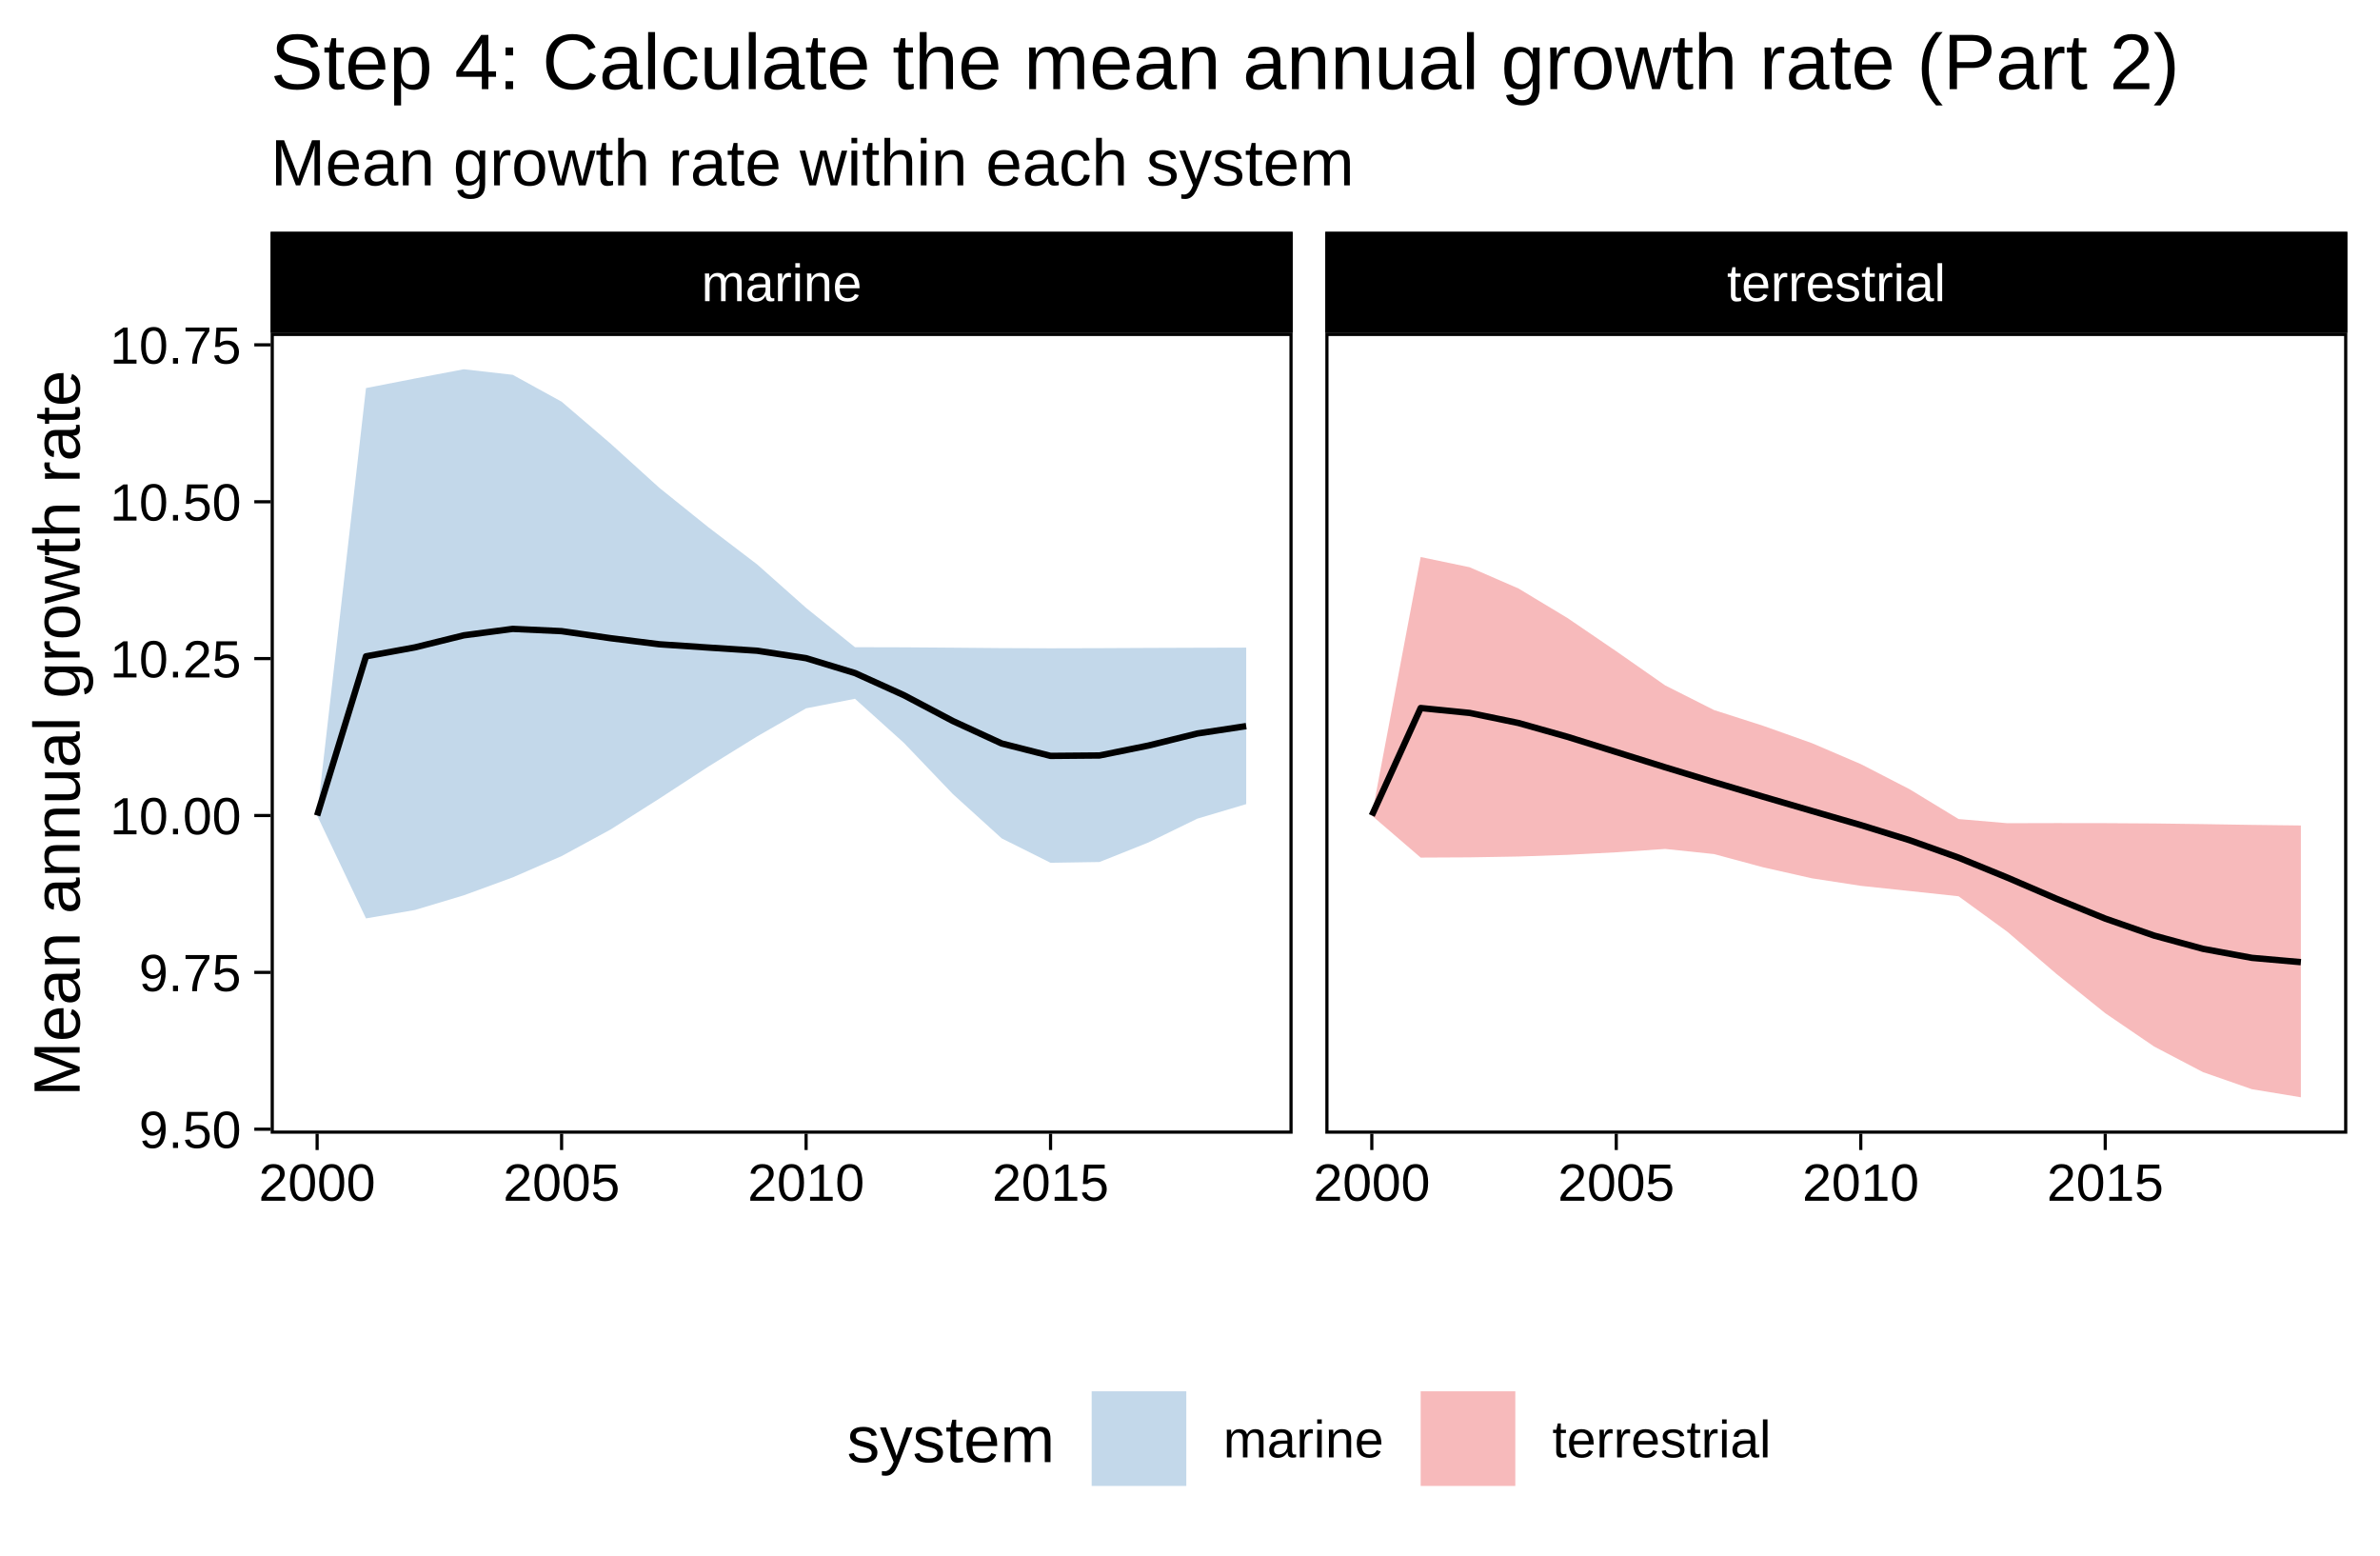
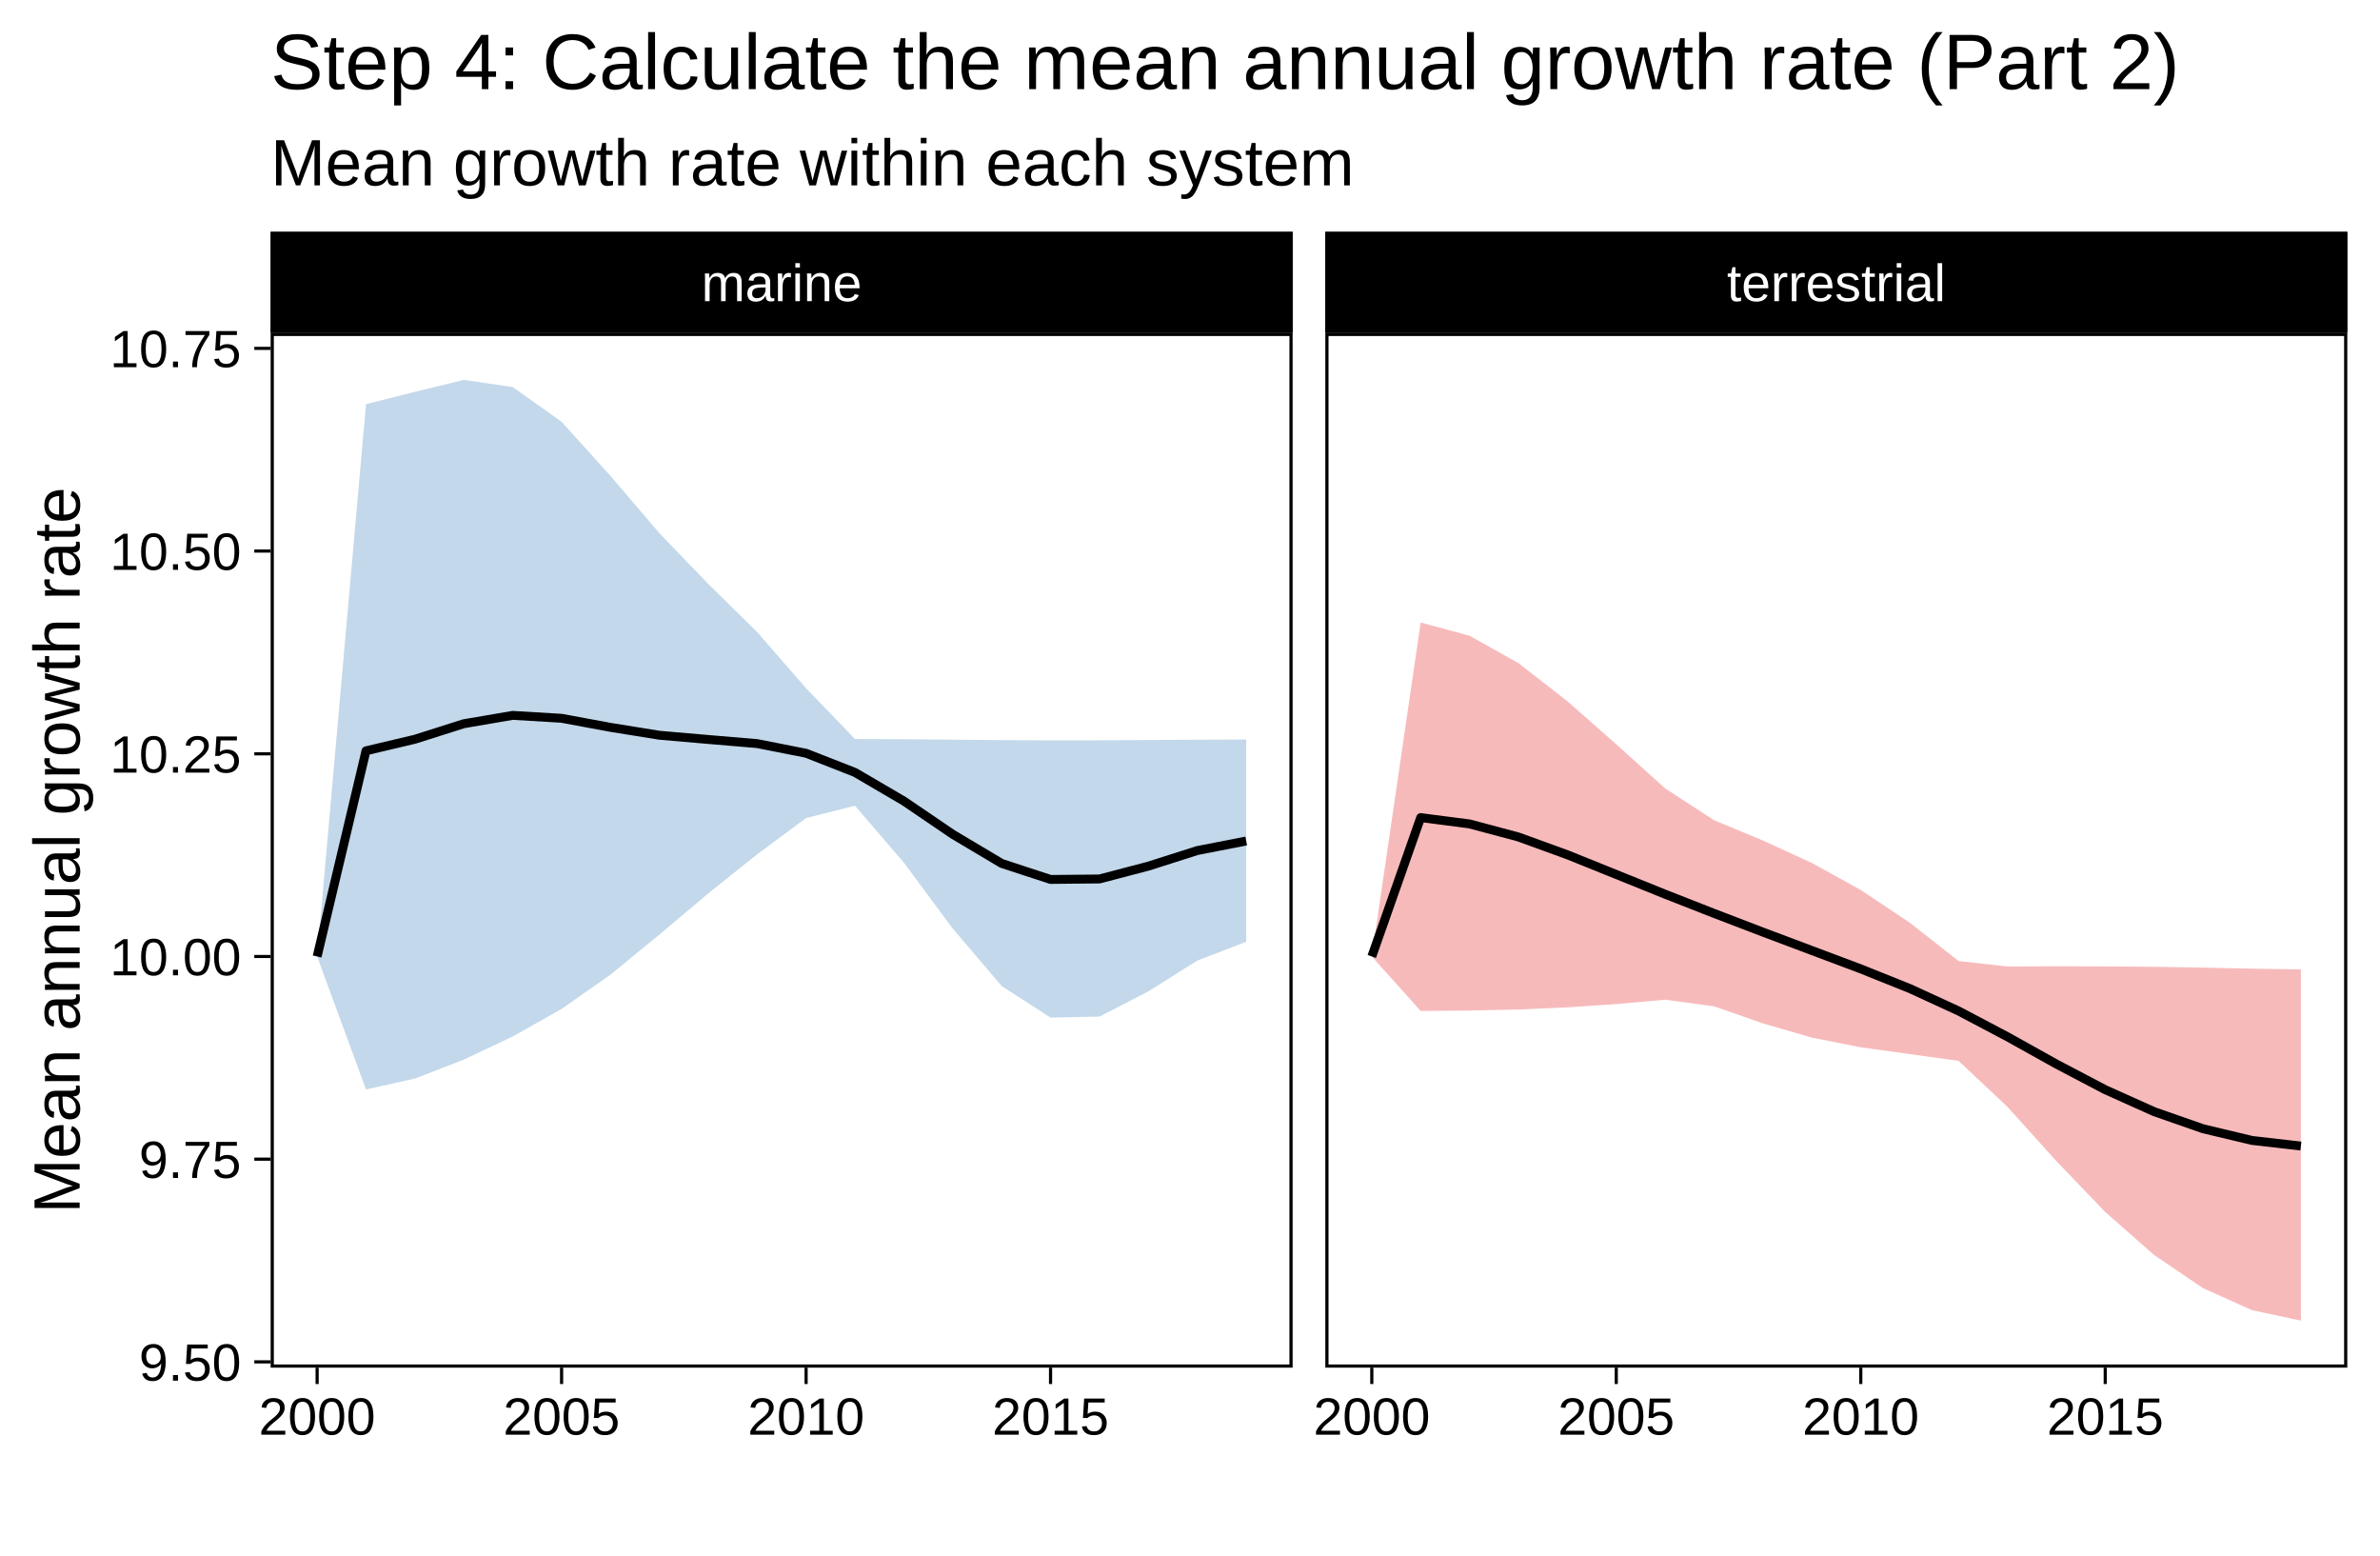
<svg xmlns="http://www.w3.org/2000/svg" viewBox="0 0 398.88 260.64">
  <defs>
    <style type="text/css">
    line, polyline, polygon, path, rect, circle {
      fill: none;
      stroke: #000000;
      stroke-linecap: round;
      stroke-linejoin: round;
      stroke-miterlimit: 10.00;
    }
  </style>
  </defs>
  <rect width="100%" height="100%" style="stroke: none; fill: #FFFFFF;" />
  <rect x="0" y="0.00" width="398.88" height="260.64" style="stroke-width: 1.07; stroke: #FFFFFF; fill: #FFFFFF;" />
  <defs>
-     <clipPath id="cpNDUuMzZ8MjE2LjY0fDE4OS45NXw1NS43Nw==">
-       <rect x="45.36" y="55.77" width="171.28" height="134.18" />
+     <clipPath id="cpNDUuMzZ8MjE2LjY0fDIyOS4xNXw1NS43Nw==">
+       <rect x="45.36" y="55.77" width="171.28" height="173.38" />
    </clipPath>
  </defs>
-   <rect x="45.36" y="55.77" width="171.28" height="134.18" style="stroke-width: 1.07; stroke: none; fill: #FFFFFF;" clip-path="url(#cpNDUuMzZ8MjE2LjY0fDE4OS45NXw1NS43Nw==)" />
-   <polygon points="53.15,136.64 61.34,65.02 69.54,63.42 77.73,61.87 85.93,62.80 94.12,67.30 102.32,74.32 110.51,81.74 118.71,88.33 126.90,94.57 135.10,101.85 143.29,108.44 151.49,108.46 159.68,108.52 167.88,108.59 176.07,108.62 184.27,108.60 192.47,108.56 200.66,108.53 208.86,108.51 208.86,134.73 200.66,137.17 192.47,141.16 184.27,144.43 176.07,144.56 167.88,140.47 159.68,133.03 151.49,124.47 143.29,117.08 135.10,118.68 126.90,123.38 118.71,128.45 110.51,133.80 102.32,138.99 94.12,143.44 85.93,147.01 77.73,150.01 69.54,152.47 61.34,153.88 53.15,136.64 " style="stroke-width: 0.00; stroke: none; fill: #377EB8; fill-opacity: 0.30;" clip-path="url(#cpNDUuMzZ8MjE2LjY0fDE4OS45NXw1NS43Nw==)" />
-   <polyline points="53.15,136.64 61.34,65.02 69.54,63.42 77.73,61.87 85.93,62.80 94.12,67.30 102.32,74.32 110.51,81.74 118.71,88.33 126.90,94.57 135.10,101.85 143.29,108.44 151.49,108.46 159.68,108.52 167.88,108.59 176.07,108.62 184.27,108.60 192.47,108.56 200.66,108.53 208.86,108.51 " style="stroke-width: 1.07; stroke: none;" clip-path="url(#cpNDUuMzZ8MjE2LjY0fDE4OS45NXw1NS43Nw==)" />
-   <polyline points="208.86,134.73 200.66,137.17 192.47,141.16 184.27,144.43 176.07,144.56 167.88,140.47 159.68,133.03 151.49,124.47 143.29,117.08 135.10,118.68 126.90,123.38 118.71,128.45 110.51,133.80 102.32,138.99 94.12,143.44 85.93,147.01 77.73,150.01 69.54,152.47 61.34,153.88 53.15,136.64 " style="stroke-width: 1.07; stroke: none;" clip-path="url(#cpNDUuMzZ8MjE2LjY0fDE4OS45NXw1NS43Nw==)" />
-   <polyline points="53.15,136.64 61.34,109.97 69.54,108.47 77.73,106.45 85.93,105.37 94.12,105.75 102.32,106.93 110.51,107.95 118.71,108.50 126.90,109.03 135.10,110.28 143.29,112.77 151.49,116.48 159.68,120.80 167.88,124.57 176.07,126.65 184.27,126.58 192.47,124.92 200.66,122.90 208.86,121.66 " style="stroke-width: 1.07; stroke-linecap: butt;" clip-path="url(#cpNDUuMzZ8MjE2LjY0fDE4OS45NXw1NS43Nw==)" />
-   <rect x="45.36" y="55.77" width="171.28" height="134.18" style="stroke-width: 1.07;" clip-path="url(#cpNDUuMzZ8MjE2LjY0fDE4OS45NXw1NS43Nw==)" />
+   <rect x="45.36" y="55.77" width="171.28" height="173.38" style="stroke-width: 1.07; stroke: none; fill: #FFFFFF;" clip-path="url(#cpNDUuMzZ8MjE2LjY0fDIyOS4xNXw1NS43Nw==)" />
+   <polygon points="53.15,160.26 61.34,67.72 69.54,65.65 77.73,63.65 85.93,64.85 94.12,70.67 102.32,79.74 110.51,89.33 118.71,97.85 126.90,105.91 135.10,115.32 143.29,123.82 151.49,123.86 159.68,123.93 167.88,124.01 176.07,124.05 184.27,124.04 192.47,123.99 200.66,123.94 208.86,123.91 208.86,157.79 200.66,160.95 192.47,166.10 184.27,170.33 176.07,170.50 167.88,165.21 159.68,155.59 151.49,144.54 143.29,135.00 135.10,137.06 126.90,143.14 118.71,149.68 110.51,156.59 102.32,163.30 94.12,169.05 85.93,173.66 77.73,177.54 69.54,180.71 61.34,182.54 53.15,160.26 " style="stroke-width: 0.00; stroke: none; fill: #377EB8; fill-opacity: 0.30;" clip-path="url(#cpNDUuMzZ8MjE2LjY0fDIyOS4xNXw1NS43Nw==)" />
+   <polyline points="53.15,160.26 61.34,67.72 69.54,65.65 77.73,63.65 85.93,64.85 94.12,70.67 102.32,79.74 110.51,89.33 118.71,97.85 126.90,105.91 135.10,115.32 143.29,123.82 151.49,123.86 159.68,123.93 167.88,124.01 176.07,124.05 184.27,124.04 192.47,123.99 200.66,123.94 208.86,123.91 " style="stroke-width: 1.07; stroke: none;" clip-path="url(#cpNDUuMzZ8MjE2LjY0fDIyOS4xNXw1NS43Nw==)" />
+   <polyline points="208.86,157.79 200.66,160.95 192.47,166.10 184.27,170.33 176.07,170.50 167.88,165.21 159.68,155.59 151.49,144.54 143.29,135.00 135.10,137.06 126.90,143.14 118.71,149.68 110.51,156.59 102.32,163.30 94.12,169.05 85.93,173.66 77.73,177.54 69.54,180.71 61.34,182.54 53.15,160.26 " style="stroke-width: 1.07; stroke: none;" clip-path="url(#cpNDUuMzZ8MjE2LjY0fDIyOS4xNXw1NS43Nw==)" />
+   <polyline points="53.15,160.26 61.34,125.80 69.54,123.86 77.73,121.26 85.93,119.86 94.12,120.35 102.32,121.87 110.51,123.19 118.71,123.90 126.90,124.59 135.10,126.21 143.29,129.42 151.49,134.22 159.68,139.79 167.88,144.67 176.07,147.35 184.27,147.27 192.47,145.12 200.66,142.51 208.86,140.91 " style="stroke-width: 1.49; stroke-linecap: butt;" clip-path="url(#cpNDUuMzZ8MjE2LjY0fDIyOS4xNXw1NS43Nw==)" />
+   <rect x="45.36" y="55.77" width="171.28" height="173.38" style="stroke-width: 1.07;" clip-path="url(#cpNDUuMzZ8MjE2LjY0fDIyOS4xNXw1NS43Nw==)" />
  <defs>
    <clipPath id="cpMC4wMHwzOTguODh8MjYwLjY0fDAuMDA=">
      <rect x="0.00" y="0.00" width="398.88" height="260.64" />
    </clipPath>
  </defs>
  <defs>
-     <clipPath id="cpMjIyLjEyfDM5My40MHwxODkuOTV8NTUuNzc=">
-       <rect x="222.12" y="55.77" width="171.28" height="134.18" />
+     <clipPath id="cpMjIyLjEyfDM5My40MHwyMjkuMTV8NTUuNzc=">
+       <rect x="222.12" y="55.77" width="171.28" height="173.38" />
    </clipPath>
  </defs>
-   <rect x="222.12" y="55.77" width="171.28" height="134.18" style="stroke-width: 1.07; stroke: none; fill: #FFFFFF;" clip-path="url(#cpMjIyLjEyfDM5My40MHwxODkuOTV8NTUuNzc=)" />
-   <polygon points="229.91,136.64 238.10,93.33 246.30,95.04 254.49,98.60 262.69,103.54 270.88,109.12 279.08,114.84 287.27,118.97 295.47,121.60 303.66,124.51 311.86,128.02 320.05,132.24 328.25,137.23 336.44,137.93 344.64,137.91 352.83,137.92 361.03,137.97 369.22,138.08 377.42,138.21 385.62,138.31 385.62,183.85 377.42,182.50 369.22,179.64 361.03,175.35 352.83,169.76 344.64,163.17 336.44,156.13 328.25,150.17 320.05,149.29 311.86,148.42 303.66,147.16 295.47,145.31 287.27,143.10 279.08,142.24 270.88,142.80 262.69,143.23 254.49,143.51 246.30,143.65 238.10,143.69 229.91,136.64 " style="stroke-width: 0.00; stroke: none; fill: #E41A1C; fill-opacity: 0.30;" clip-path="url(#cpMjIyLjEyfDM5My40MHwxODkuOTV8NTUuNzc=)" />
-   <polyline points="229.91,136.64 238.10,93.33 246.30,95.04 254.49,98.60 262.69,103.54 270.88,109.12 279.08,114.84 287.27,118.97 295.47,121.60 303.66,124.51 311.86,128.02 320.05,132.24 328.25,137.23 336.44,137.93 344.64,137.91 352.83,137.92 361.03,137.97 369.22,138.08 377.42,138.21 385.62,138.31 " style="stroke-width: 1.07; stroke: none;" clip-path="url(#cpMjIyLjEyfDM5My40MHwxODkuOTV8NTUuNzc=)" />
-   <polyline points="385.62,183.85 377.42,182.50 369.22,179.64 361.03,175.35 352.83,169.76 344.64,163.17 336.44,156.13 328.25,150.17 320.05,149.29 311.86,148.42 303.66,147.16 295.47,145.31 287.27,143.10 279.08,142.24 270.88,142.80 262.69,143.23 254.49,143.51 246.30,143.65 238.10,143.69 229.91,136.64 " style="stroke-width: 1.07; stroke: none;" clip-path="url(#cpMjIyLjEyfDM5My40MHwxODkuOTV8NTUuNzc=)" />
-   <polyline points="229.91,136.64 238.10,118.63 246.30,119.45 254.49,121.14 262.69,123.45 270.88,126.00 279.08,128.56 287.27,131.05 295.47,133.48 303.66,135.87 311.86,138.24 320.05,140.78 328.25,143.70 336.44,147.05 344.64,150.58 352.83,153.91 361.03,156.76 369.22,158.98 377.42,160.49 385.62,161.21 " style="stroke-width: 1.07; stroke-linecap: butt;" clip-path="url(#cpMjIyLjEyfDM5My40MHwxODkuOTV8NTUuNzc=)" />
-   <rect x="222.12" y="55.77" width="171.28" height="134.18" style="stroke-width: 1.07;" clip-path="url(#cpMjIyLjEyfDM5My40MHwxODkuOTV8NTUuNzc=)" />
+   <rect x="222.12" y="55.77" width="171.28" height="173.38" style="stroke-width: 1.07; stroke: none; fill: #FFFFFF;" clip-path="url(#cpMjIyLjEyfDM5My40MHwyMjkuMTV8NTUuNzc=)" />
+   <polygon points="229.91,160.26 238.10,104.30 246.30,106.52 254.49,111.11 262.69,117.49 270.88,124.71 279.08,132.10 287.27,137.43 295.47,140.83 303.66,144.59 311.86,149.12 320.05,154.58 328.25,161.02 336.44,161.93 344.64,161.90 352.83,161.92 361.03,161.99 369.22,162.12 377.42,162.30 385.62,162.42 385.62,221.27 377.42,219.52 369.22,215.83 361.03,210.28 352.83,203.07 344.64,194.54 336.44,185.45 328.25,177.75 320.05,176.61 311.86,175.48 303.66,173.85 295.47,171.47 287.27,168.61 279.08,167.50 270.88,168.23 262.69,168.78 254.49,169.14 246.30,169.32 238.10,169.38 229.91,160.26 " style="stroke-width: 0.00; stroke: none; fill: #E41A1C; fill-opacity: 0.30;" clip-path="url(#cpMjIyLjEyfDM5My40MHwyMjkuMTV8NTUuNzc=)" />
+   <polyline points="229.91,160.26 238.10,104.30 246.30,106.52 254.49,111.11 262.69,117.49 270.88,124.71 279.08,132.10 287.27,137.43 295.47,140.83 303.66,144.59 311.86,149.12 320.05,154.58 328.25,161.02 336.44,161.93 344.64,161.90 352.83,161.92 361.03,161.99 369.22,162.12 377.42,162.30 385.62,162.42 " style="stroke-width: 1.07; stroke: none;" clip-path="url(#cpMjIyLjEyfDM5My40MHwyMjkuMTV8NTUuNzc=)" />
+   <polyline points="385.62,221.27 377.42,219.52 369.22,215.83 361.03,210.28 352.83,203.07 344.64,194.54 336.44,185.45 328.25,177.75 320.05,176.61 311.86,175.48 303.66,173.85 295.47,171.47 287.27,168.61 279.08,167.50 270.88,168.23 262.69,168.78 254.49,169.14 246.30,169.32 238.10,169.38 229.91,160.26 " style="stroke-width: 1.07; stroke: none;" clip-path="url(#cpMjIyLjEyfDM5My40MHwyMjkuMTV8NTUuNzc=)" />
+   <polyline points="229.91,160.26 238.10,136.99 246.30,138.05 254.49,140.24 262.69,143.22 270.88,146.52 279.08,149.83 287.27,153.04 295.47,156.18 303.66,159.26 311.86,162.34 320.05,165.62 328.25,169.39 336.44,173.71 344.64,178.28 352.83,182.58 361.03,186.26 369.22,189.12 377.42,191.08 385.62,192.02 " style="stroke-width: 1.49; stroke-linecap: butt;" clip-path="url(#cpMjIyLjEyfDM5My40MHwyMjkuMTV8NTUuNzc=)" />
+   <rect x="222.12" y="55.77" width="171.28" height="173.38" style="stroke-width: 1.07;" clip-path="url(#cpMjIyLjEyfDM5My40MHwyMjkuMTV8NTUuNzc=)" />
  <defs>
    <clipPath id="cpMC4wMHwzOTguODh8MjYwLjY0fDAuMDA=">
      <rect x="0.00" y="0.00" width="398.88" height="260.64" />
    </clipPath>
  </defs>
  <defs>
    <clipPath id="cpNDUuMzZ8MjE2LjY0fDU1Ljc3fDM4Ljg1">
      <rect x="45.36" y="38.85" width="171.28" height="16.92" />
    </clipPath>
  </defs>
  <rect x="45.36" y="38.85" width="171.28" height="16.92" style="stroke-width: 1.07; fill: #000000;" clip-path="url(#cpNDUuMzZ8MjE2LjY0fDU1Ljc3fDM4Ljg1)" />
  <g clip-path="url(#cpNDUuMzZ8MjE2LjY0fDU1Ljc3fDM4Ljg1)">
    <text x="117.55" y="50.46" style="font-size: 8.80px; fill: #FFFFFF; font-family: Arial;" textLength="26.90px" lengthAdjust="spacingAndGlyphs">marine</text>
  </g>
  <defs>
    <clipPath id="cpMC4wMHwzOTguODh8MjYwLjY0fDAuMDA=">
      <rect x="0.00" y="0.00" width="398.88" height="260.64" />
    </clipPath>
  </defs>
  <defs>
    <clipPath id="cpMjIyLjEyfDM5My40MHw1NS43N3wzOC44NQ==">
      <rect x="222.12" y="38.85" width="171.28" height="16.92" />
    </clipPath>
  </defs>
  <rect x="222.12" y="38.85" width="171.28" height="16.92" style="stroke-width: 1.07; fill: #000000;" clip-path="url(#cpMjIyLjEyfDM5My40MHw1NS43N3wzOC44NQ==)" />
  <g clip-path="url(#cpMjIyLjEyfDM5My40MHw1NS43N3wzOC44NQ==)">
    <text x="289.42" y="50.46" style="font-size: 8.80px; fill: #FFFFFF; font-family: Arial;" textLength="36.67px" lengthAdjust="spacingAndGlyphs">terrestrial</text>
  </g>
  <defs>
    <clipPath id="cpMC4wMHwzOTguODh8MjYwLjY0fDAuMDA=">
      <rect x="0.00" y="0.00" width="398.88" height="260.64" />
    </clipPath>
  </defs>
-   <polyline points="53.15,192.69 53.15,189.95 " style="stroke-width: 0.53; stroke-linecap: butt;" clip-path="url(#cpMC4wMHwzOTguODh8MjYwLjY0fDAuMDA=)" />
-   <polyline points="94.12,192.69 94.12,189.95 " style="stroke-width: 0.53; stroke-linecap: butt;" clip-path="url(#cpMC4wMHwzOTguODh8MjYwLjY0fDAuMDA=)" />
-   <polyline points="135.10,192.69 135.10,189.95 " style="stroke-width: 0.53; stroke-linecap: butt;" clip-path="url(#cpMC4wMHwzOTguODh8MjYwLjY0fDAuMDA=)" />
-   <polyline points="176.07,192.69 176.07,189.95 " style="stroke-width: 0.53; stroke-linecap: butt;" clip-path="url(#cpMC4wMHwzOTguODh8MjYwLjY0fDAuMDA=)" />
+   <polyline points="53.15,231.89 53.15,229.15 " style="stroke-width: 0.53; stroke-linecap: butt;" clip-path="url(#cpMC4wMHwzOTguODh8MjYwLjY0fDAuMDA=)" />
+   <polyline points="94.12,231.89 94.12,229.15 " style="stroke-width: 0.53; stroke-linecap: butt;" clip-path="url(#cpMC4wMHwzOTguODh8MjYwLjY0fDAuMDA=)" />
+   <polyline points="135.10,231.89 135.10,229.15 " style="stroke-width: 0.53; stroke-linecap: butt;" clip-path="url(#cpMC4wMHwzOTguODh8MjYwLjY0fDAuMDA=)" />
+   <polyline points="176.07,231.89 176.07,229.15 " style="stroke-width: 0.53; stroke-linecap: butt;" clip-path="url(#cpMC4wMHwzOTguODh8MjYwLjY0fDAuMDA=)" />
  <g clip-path="url(#cpMC4wMHwzOTguODh8MjYwLjY0fDAuMDA=)">
-     <text x="43.36" y="201.18" style="font-size: 8.80px; font-family: Arial;" textLength="19.58px" lengthAdjust="spacingAndGlyphs">2000</text>
+     <text x="43.36" y="240.38" style="font-size: 8.80px; font-family: Arial;" textLength="19.58px" lengthAdjust="spacingAndGlyphs">2000</text>
  </g>
  <g clip-path="url(#cpMC4wMHwzOTguODh8MjYwLjY0fDAuMDA=)">
-     <text x="84.33" y="201.18" style="font-size: 8.80px; font-family: Arial;" textLength="19.58px" lengthAdjust="spacingAndGlyphs">2005</text>
+     <text x="84.33" y="240.38" style="font-size: 8.80px; font-family: Arial;" textLength="19.58px" lengthAdjust="spacingAndGlyphs">2005</text>
  </g>
  <g clip-path="url(#cpMC4wMHwzOTguODh8MjYwLjY0fDAuMDA=)">
-     <text x="125.31" y="201.18" style="font-size: 8.80px; font-family: Arial;" textLength="19.58px" lengthAdjust="spacingAndGlyphs">2010</text>
+     <text x="125.31" y="240.38" style="font-size: 8.80px; font-family: Arial;" textLength="19.58px" lengthAdjust="spacingAndGlyphs">2010</text>
  </g>
  <g clip-path="url(#cpMC4wMHwzOTguODh8MjYwLjY0fDAuMDA=)">
-     <text x="166.29" y="201.18" style="font-size: 8.80px; font-family: Arial;" textLength="19.58px" lengthAdjust="spacingAndGlyphs">2015</text>
+     <text x="166.29" y="240.38" style="font-size: 8.80px; font-family: Arial;" textLength="19.58px" lengthAdjust="spacingAndGlyphs">2015</text>
  </g>
-   <polyline points="229.91,192.69 229.91,189.95 " style="stroke-width: 0.53; stroke-linecap: butt;" clip-path="url(#cpMC4wMHwzOTguODh8MjYwLjY0fDAuMDA=)" />
-   <polyline points="270.88,192.69 270.88,189.95 " style="stroke-width: 0.53; stroke-linecap: butt;" clip-path="url(#cpMC4wMHwzOTguODh8MjYwLjY0fDAuMDA=)" />
-   <polyline points="311.86,192.69 311.86,189.95 " style="stroke-width: 0.53; stroke-linecap: butt;" clip-path="url(#cpMC4wMHwzOTguODh8MjYwLjY0fDAuMDA=)" />
-   <polyline points="352.83,192.69 352.83,189.95 " style="stroke-width: 0.53; stroke-linecap: butt;" clip-path="url(#cpMC4wMHwzOTguODh8MjYwLjY0fDAuMDA=)" />
+   <polyline points="229.91,231.89 229.91,229.15 " style="stroke-width: 0.53; stroke-linecap: butt;" clip-path="url(#cpMC4wMHwzOTguODh8MjYwLjY0fDAuMDA=)" />
+   <polyline points="270.88,231.89 270.88,229.15 " style="stroke-width: 0.53; stroke-linecap: butt;" clip-path="url(#cpMC4wMHwzOTguODh8MjYwLjY0fDAuMDA=)" />
+   <polyline points="311.86,231.89 311.86,229.15 " style="stroke-width: 0.53; stroke-linecap: butt;" clip-path="url(#cpMC4wMHwzOTguODh8MjYwLjY0fDAuMDA=)" />
+   <polyline points="352.83,231.89 352.83,229.15 " style="stroke-width: 0.53; stroke-linecap: butt;" clip-path="url(#cpMC4wMHwzOTguODh8MjYwLjY0fDAuMDA=)" />
  <g clip-path="url(#cpMC4wMHwzOTguODh8MjYwLjY0fDAuMDA=)">
-     <text x="220.12" y="201.18" style="font-size: 8.80px; font-family: Arial;" textLength="19.58px" lengthAdjust="spacingAndGlyphs">2000</text>
+     <text x="220.12" y="240.38" style="font-size: 8.80px; font-family: Arial;" textLength="19.58px" lengthAdjust="spacingAndGlyphs">2000</text>
  </g>
  <g clip-path="url(#cpMC4wMHwzOTguODh8MjYwLjY0fDAuMDA=)">
-     <text x="261.09" y="201.18" style="font-size: 8.80px; font-family: Arial;" textLength="19.58px" lengthAdjust="spacingAndGlyphs">2005</text>
+     <text x="261.09" y="240.38" style="font-size: 8.80px; font-family: Arial;" textLength="19.58px" lengthAdjust="spacingAndGlyphs">2005</text>
  </g>
  <g clip-path="url(#cpMC4wMHwzOTguODh8MjYwLjY0fDAuMDA=)">
-     <text x="302.07" y="201.18" style="font-size: 8.80px; font-family: Arial;" textLength="19.58px" lengthAdjust="spacingAndGlyphs">2010</text>
+     <text x="302.07" y="240.38" style="font-size: 8.80px; font-family: Arial;" textLength="19.58px" lengthAdjust="spacingAndGlyphs">2010</text>
  </g>
  <g clip-path="url(#cpMC4wMHwzOTguODh8MjYwLjY0fDAuMDA=)">
-     <text x="343.05" y="201.18" style="font-size: 8.80px; font-family: Arial;" textLength="19.58px" lengthAdjust="spacingAndGlyphs">2015</text>
+     <text x="343.05" y="240.38" style="font-size: 8.80px; font-family: Arial;" textLength="19.58px" lengthAdjust="spacingAndGlyphs">2015</text>
  </g>
  <g clip-path="url(#cpMC4wMHwzOTguODh8MjYwLjY0fDAuMDA=)">
-     <text x="23.30" y="192.35" style="font-size: 8.80px; font-family: Arial;" textLength="17.13px" lengthAdjust="spacingAndGlyphs">9.50</text>
+     <text x="23.30" y="231.33" style="font-size: 8.80px; font-family: Arial;" textLength="17.13px" lengthAdjust="spacingAndGlyphs">9.50</text>
  </g>
  <g clip-path="url(#cpMC4wMHwzOTguODh8MjYwLjY0fDAuMDA=)">
-     <text x="23.30" y="166.07" style="font-size: 8.80px; font-family: Arial;" textLength="17.13px" lengthAdjust="spacingAndGlyphs">9.75</text>
+     <text x="23.30" y="197.37" style="font-size: 8.80px; font-family: Arial;" textLength="17.13px" lengthAdjust="spacingAndGlyphs">9.75</text>
  </g>
  <g clip-path="url(#cpMC4wMHwzOTguODh8MjYwLjY0fDAuMDA=)">
-     <text x="18.41" y="139.79" style="font-size: 8.80px; font-family: Arial;" textLength="22.02px" lengthAdjust="spacingAndGlyphs">10.00</text>
+     <text x="18.41" y="163.41" style="font-size: 8.80px; font-family: Arial;" textLength="22.02px" lengthAdjust="spacingAndGlyphs">10.00</text>
  </g>
  <g clip-path="url(#cpMC4wMHwzOTguODh8MjYwLjY0fDAuMDA=)">
-     <text x="18.41" y="113.50" style="font-size: 8.80px; font-family: Arial;" textLength="22.02px" lengthAdjust="spacingAndGlyphs">10.25</text>
+     <text x="18.41" y="129.45" style="font-size: 8.80px; font-family: Arial;" textLength="22.02px" lengthAdjust="spacingAndGlyphs">10.25</text>
  </g>
  <g clip-path="url(#cpMC4wMHwzOTguODh8MjYwLjY0fDAuMDA=)">
-     <text x="18.41" y="87.22" style="font-size: 8.80px; font-family: Arial;" textLength="22.02px" lengthAdjust="spacingAndGlyphs">10.50</text>
+     <text x="18.41" y="95.48" style="font-size: 8.80px; font-family: Arial;" textLength="22.02px" lengthAdjust="spacingAndGlyphs">10.50</text>
  </g>
  <g clip-path="url(#cpMC4wMHwzOTguODh8MjYwLjY0fDAuMDA=)">
-     <text x="18.41" y="60.93" style="font-size: 8.80px; font-family: Arial;" textLength="22.02px" lengthAdjust="spacingAndGlyphs">10.75</text>
+     <text x="18.41" y="61.52" style="font-size: 8.80px; font-family: Arial;" textLength="22.02px" lengthAdjust="spacingAndGlyphs">10.75</text>
  </g>
-   <polyline points="42.62,189.20 45.36,189.20 " style="stroke-width: 0.53; stroke-linecap: butt;" clip-path="url(#cpMC4wMHwzOTguODh8MjYwLjY0fDAuMDA=)" />
-   <polyline points="42.62,162.92 45.36,162.92 " style="stroke-width: 0.53; stroke-linecap: butt;" clip-path="url(#cpMC4wMHwzOTguODh8MjYwLjY0fDAuMDA=)" />
-   <polyline points="42.62,136.64 45.36,136.64 " style="stroke-width: 0.53; stroke-linecap: butt;" clip-path="url(#cpMC4wMHwzOTguODh8MjYwLjY0fDAuMDA=)" />
-   <polyline points="42.62,110.35 45.36,110.35 " style="stroke-width: 0.53; stroke-linecap: butt;" clip-path="url(#cpMC4wMHwzOTguODh8MjYwLjY0fDAuMDA=)" />
-   <polyline points="42.62,84.07 45.36,84.07 " style="stroke-width: 0.53; stroke-linecap: butt;" clip-path="url(#cpMC4wMHwzOTguODh8MjYwLjY0fDAuMDA=)" />
-   <polyline points="42.62,57.78 45.36,57.78 " style="stroke-width: 0.53; stroke-linecap: butt;" clip-path="url(#cpMC4wMHwzOTguODh8MjYwLjY0fDAuMDA=)" />
+   <polyline points="42.62,228.18 45.36,228.18 " style="stroke-width: 0.53; stroke-linecap: butt;" clip-path="url(#cpMC4wMHwzOTguODh8MjYwLjY0fDAuMDA=)" />
+   <polyline points="42.62,194.22 45.36,194.22 " style="stroke-width: 0.53; stroke-linecap: butt;" clip-path="url(#cpMC4wMHwzOTguODh8MjYwLjY0fDAuMDA=)" />
+   <polyline points="42.62,160.26 45.36,160.26 " style="stroke-width: 0.53; stroke-linecap: butt;" clip-path="url(#cpMC4wMHwzOTguODh8MjYwLjY0fDAuMDA=)" />
+   <polyline points="42.62,126.30 45.36,126.30 " style="stroke-width: 0.53; stroke-linecap: butt;" clip-path="url(#cpMC4wMHwzOTguODh8MjYwLjY0fDAuMDA=)" />
+   <polyline points="42.62,92.33 45.36,92.33 " style="stroke-width: 0.53; stroke-linecap: butt;" clip-path="url(#cpMC4wMHwzOTguODh8MjYwLjY0fDAuMDA=)" />
+   <polyline points="42.62,58.37 45.36,58.37 " style="stroke-width: 0.53; stroke-linecap: butt;" clip-path="url(#cpMC4wMHwzOTguODh8MjYwLjY0fDAuMDA=)" />
  <g clip-path="url(#cpMC4wMHwzOTguODh8MjYwLjY0fDAuMDA=)">
-     <text transform="translate(13.35,183.71) rotate(-90)" style="font-size: 11.00px; font-family: Arial;" textLength="121.69px" lengthAdjust="spacingAndGlyphs">Mean annual growth rate</text>
-   </g>
-   <rect x="136.46" y="226.92" width="165.85" height="28.24" style="stroke-width: 1.07; stroke: none; fill: #FFFFFF;" clip-path="url(#cpMC4wMHwzOTguODh8MjYwLjY0fDAuMDA=)" />
-   <g clip-path="url(#cpMC4wMHwzOTguODh8MjYwLjY0fDAuMDA=)">
-     <text x="141.94" y="244.98" style="font-size: 11.00px; font-family: Arial;" textLength="34.84px" lengthAdjust="spacingAndGlyphs">system</text>
-   </g>
-   <rect x="182.25" y="232.40" width="17.28" height="17.28" style="stroke-width: 1.07; stroke: none; fill: #FFFFFF;" clip-path="url(#cpMC4wMHwzOTguODh8MjYwLjY0fDAuMDA=)" />
-   <rect x="182.96" y="233.11" width="15.86" height="15.86" style="stroke-width: 1.07; stroke: none; stroke-linecap: square; stroke-linejoin: miter; fill: #377EB8; fill-opacity: 0.30;" clip-path="url(#cpMC4wMHwzOTguODh8MjYwLjY0fDAuMDA=)" />
-   <rect x="237.39" y="232.40" width="17.28" height="17.28" style="stroke-width: 1.07; stroke: none; fill: #FFFFFF;" clip-path="url(#cpMC4wMHwzOTguODh8MjYwLjY0fDAuMDA=)" />
-   <rect x="238.10" y="233.11" width="15.86" height="15.86" style="stroke-width: 1.07; stroke: none; stroke-linecap: square; stroke-linejoin: miter; fill: #E41A1C; fill-opacity: 0.30;" clip-path="url(#cpMC4wMHwzOTguODh8MjYwLjY0fDAuMDA=)" />
-   <g clip-path="url(#cpMC4wMHwzOTguODh8MjYwLjY0fDAuMDA=)">
-     <text x="205.01" y="244.19" style="font-size: 8.80px; font-family: Arial;" textLength="26.90px" lengthAdjust="spacingAndGlyphs">marine</text>
-   </g>
-   <g clip-path="url(#cpMC4wMHwzOTguODh8MjYwLjY0fDAuMDA=)">
-     <text x="260.15" y="244.19" style="font-size: 8.80px; font-family: Arial;" textLength="36.67px" lengthAdjust="spacingAndGlyphs">terrestrial</text>
+     <text transform="translate(13.35,203.30) rotate(-90)" style="font-size: 11.00px; font-family: Arial;" textLength="121.69px" lengthAdjust="spacingAndGlyphs">Mean annual growth rate</text>
  </g>
  <g clip-path="url(#cpMC4wMHwzOTguODh8MjYwLjY0fDAuMDA=)">
    <text x="45.36" y="31.06" style="font-size: 11.00px; font-family: Arial;" textLength="181.58px" lengthAdjust="spacingAndGlyphs">Mean growth rate within each system</text>
  </g>
  <g clip-path="url(#cpMC4wMHwzOTguODh8MjYwLjY0fDAuMDA=)">
    <text x="45.36" y="14.93" style="font-size: 13.20px; font-family: Arial;" textLength="319.91px" lengthAdjust="spacingAndGlyphs">Step 4: Calculate the mean annual growth rate (Part 2)</text>
  </g>
</svg>
